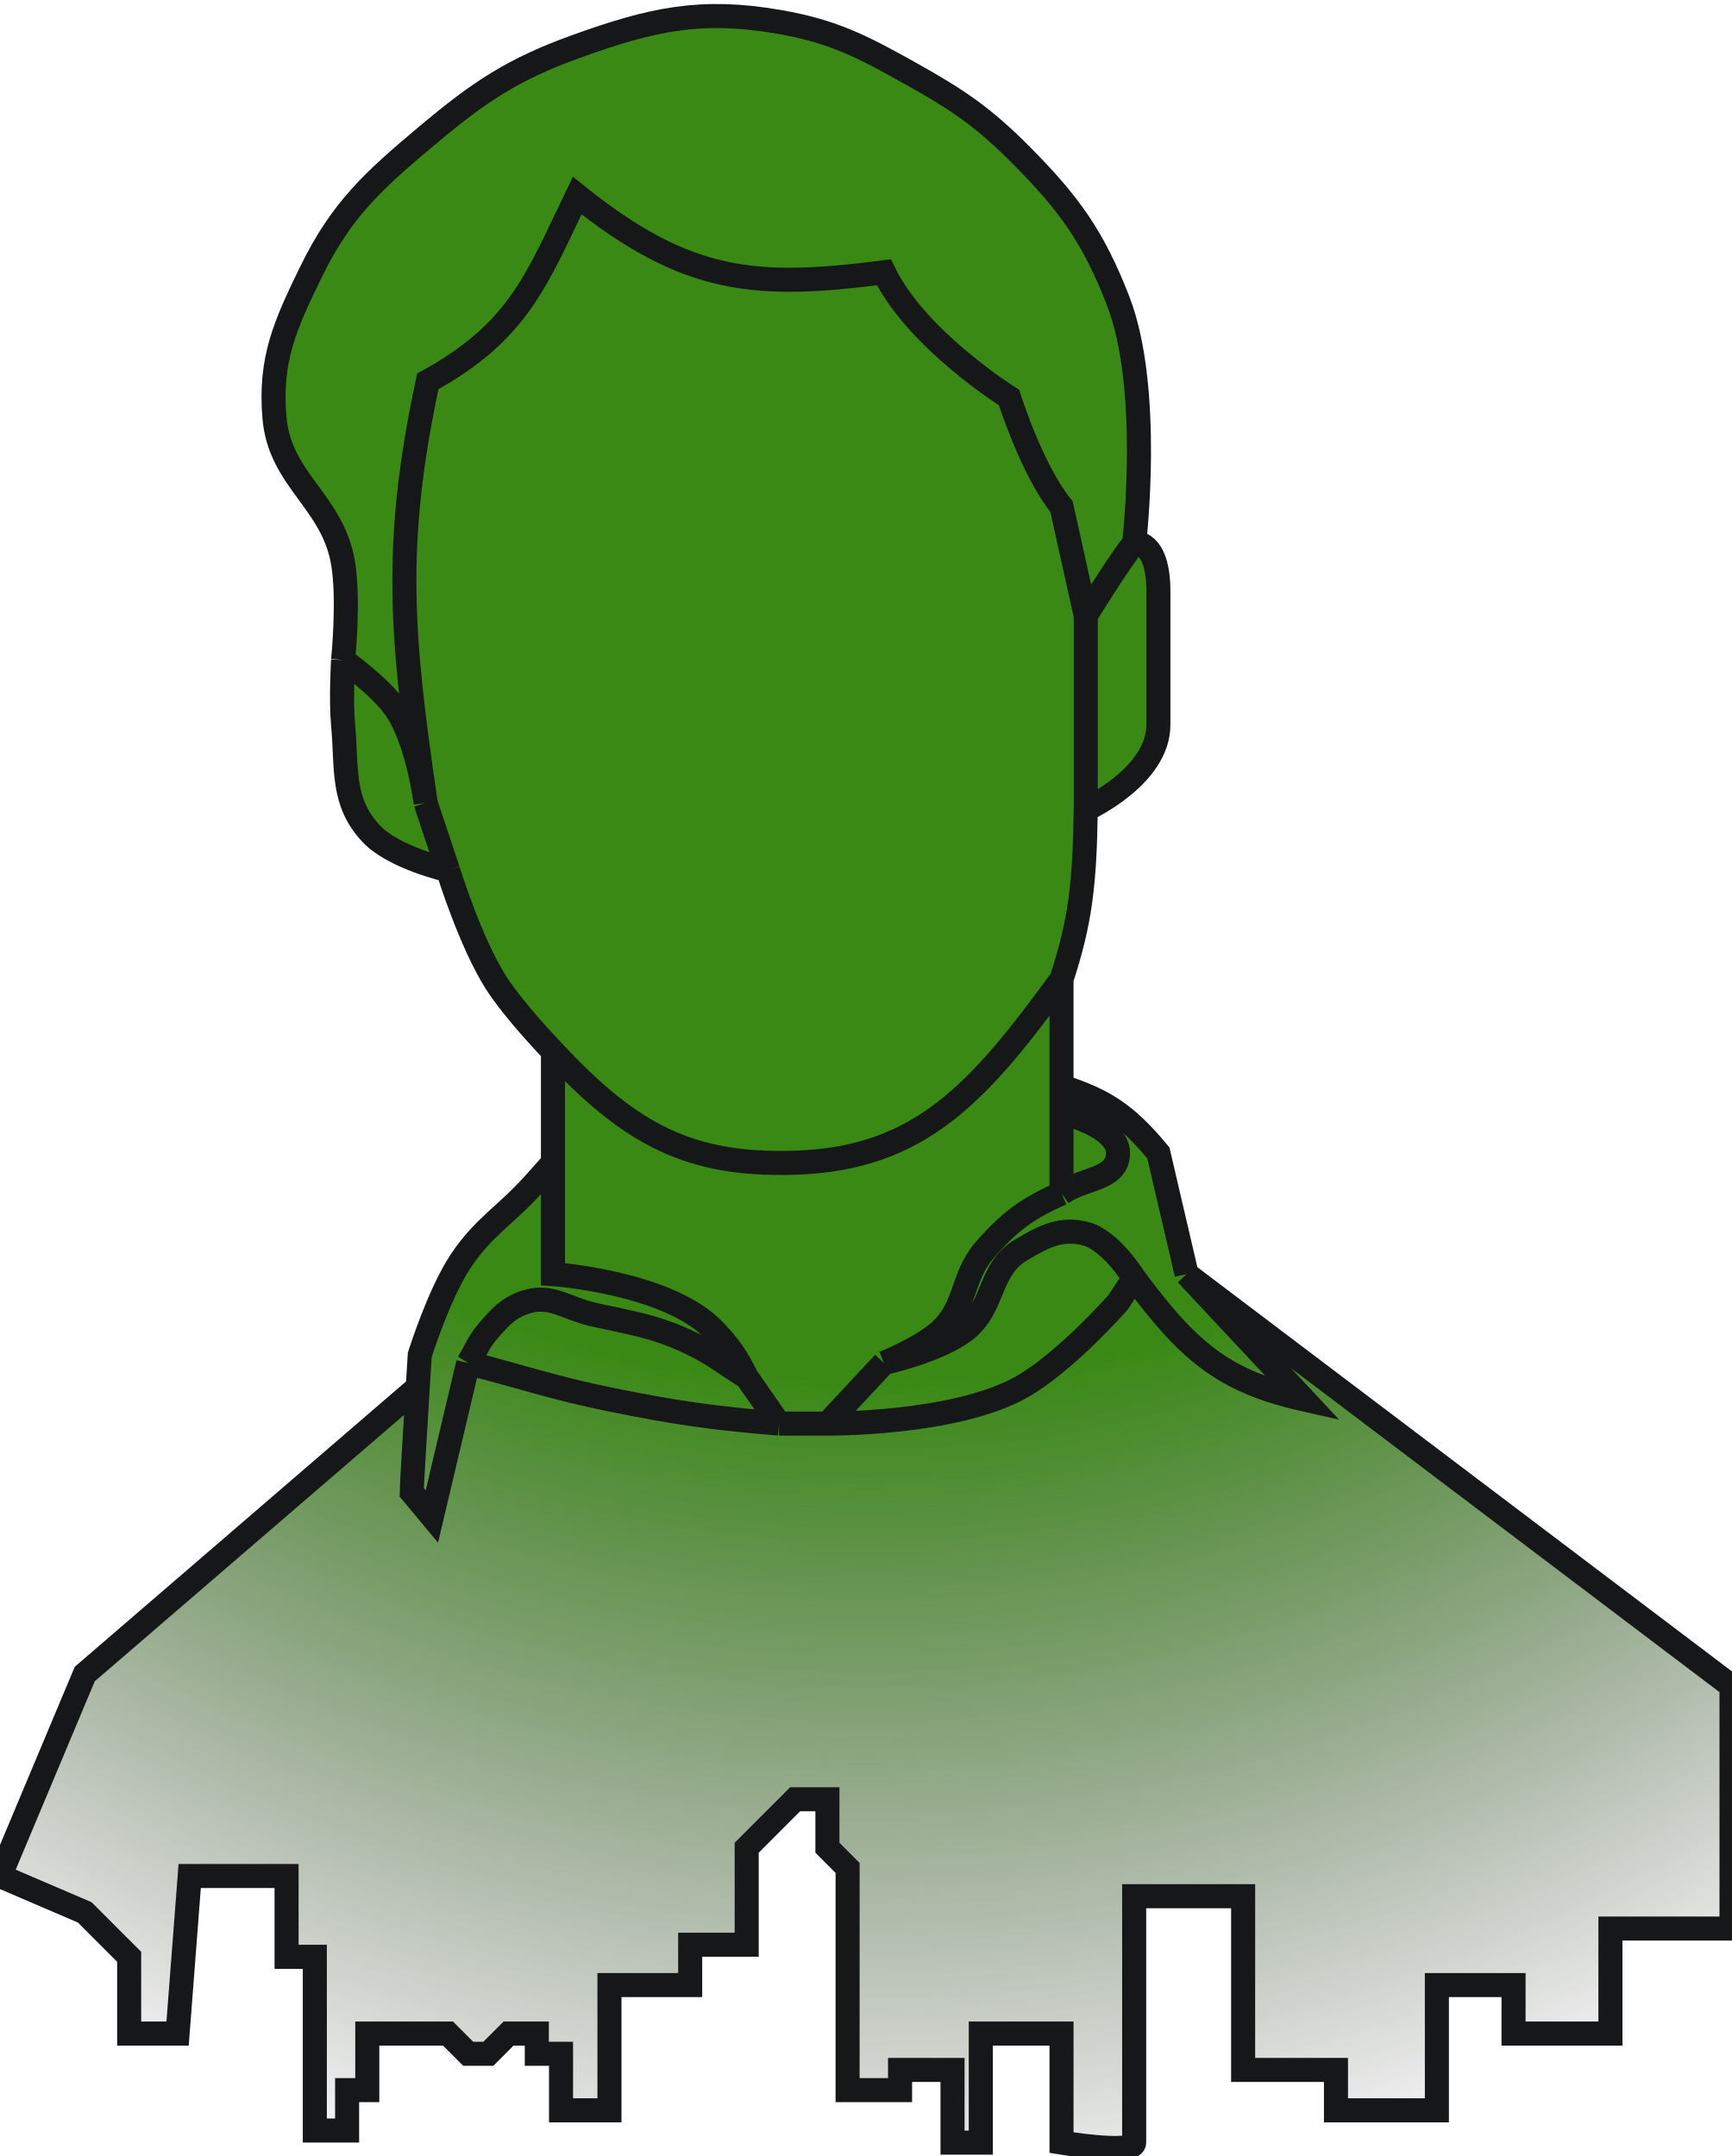
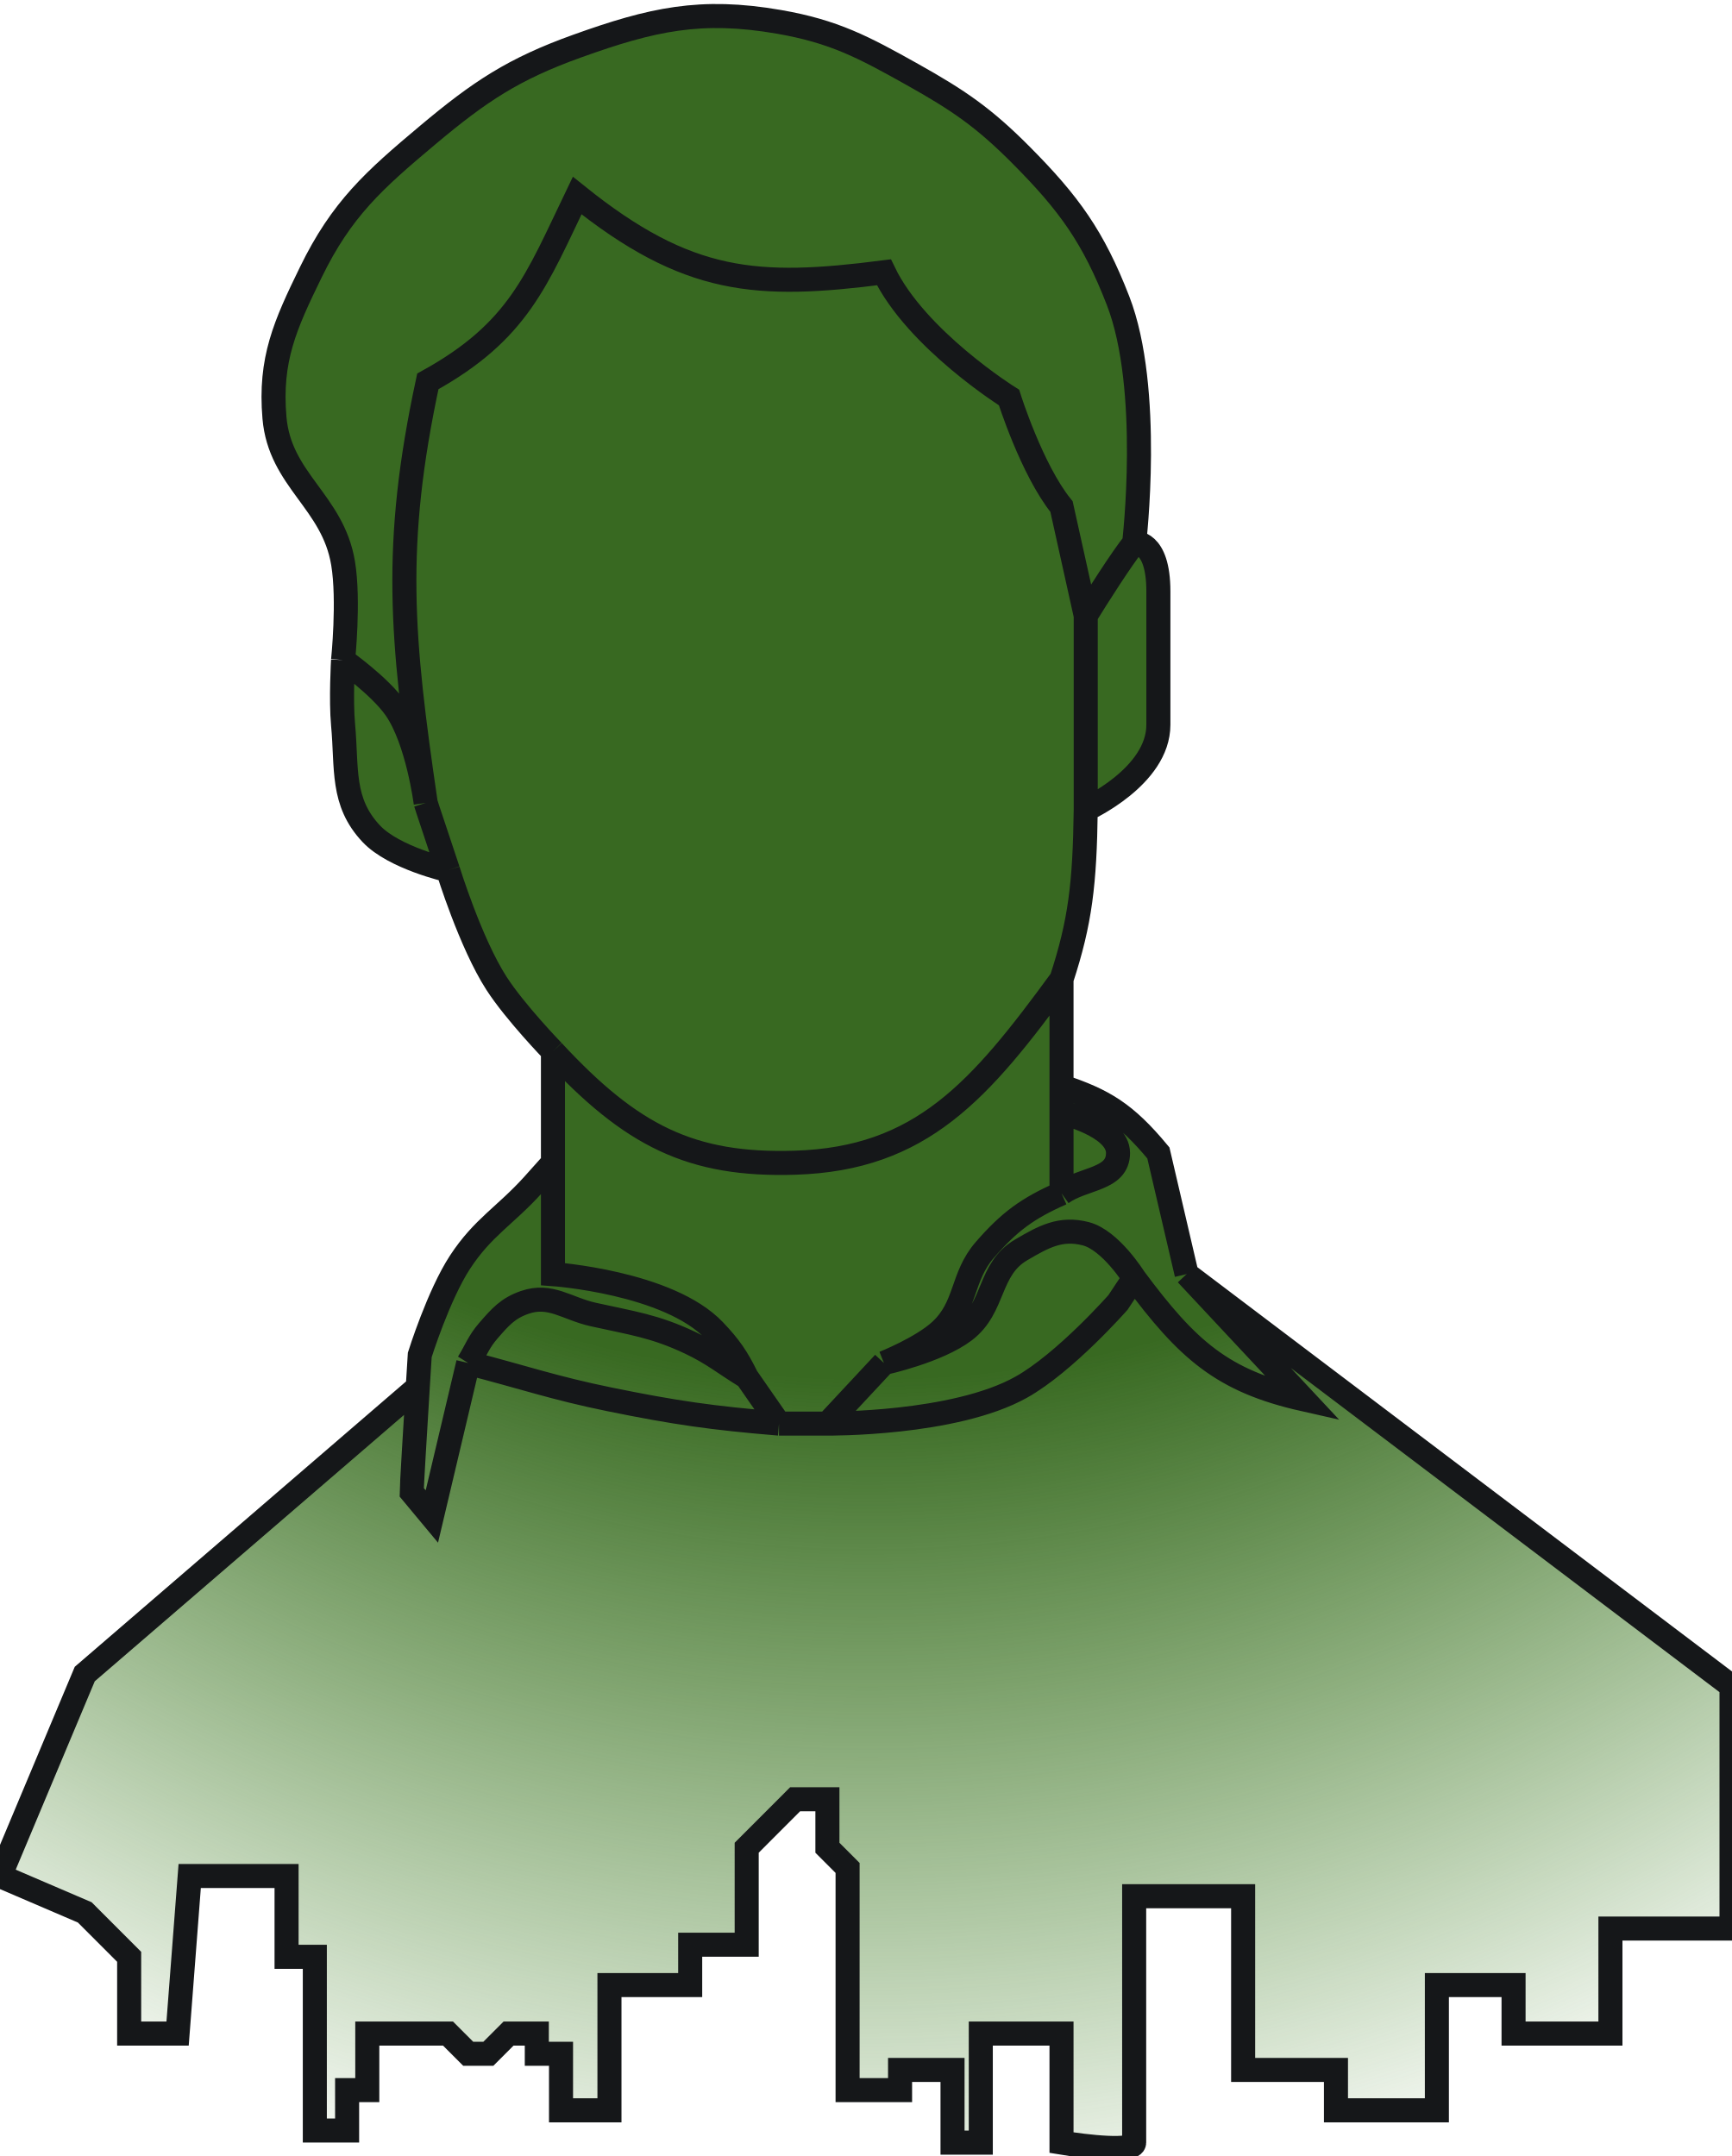
<svg xmlns="http://www.w3.org/2000/svg" width="216" height="269" viewBox="0 0 216 269" fill="none">
  <path d="M61.93 122.681C58.683 117.643 55.888 108.569 55.888 108.569C55.888 108.569 49.159 107.042 46.322 104.033C42.557 100.041 43.303 95.891 42.797 90.425C42.507 87.289 42.797 82.361 42.797 82.361C42.797 82.361 43.573 74.924 42.797 70.264C41.511 62.535 34.907 59.927 34.238 52.12C33.614 44.843 35.57 40.54 38.769 33.976C42.621 26.07 46.636 22.488 53.371 16.839C59.858 11.398 64.033 8.612 72 5.751C81.32 2.404 87.418 1.033 97.175 2.727C104.046 3.92 107.704 5.871 113.79 9.279C119.556 12.508 122.726 14.669 127.385 19.359C133.383 25.398 136.386 29.566 139.469 37.504C143.753 48.535 141.483 67.744 141.483 67.744C141.483 67.744 144.504 67.297 144.504 73.792V90.425C144.504 96.92 135.441 101.009 135.441 101.009C135.318 110.293 134.76 115.028 132.42 122.177V135.534C137.678 137.279 140.399 138.895 144.504 143.85L148.028 158.97L216 210.379V240.62H200.895V253.724H188.811V247.676H179.245V263.3H166.657V258.26H155.077V236.587H141.483V267.332C141.483 268.542 135.441 267.836 132.42 267.332V253.724H122.35V267.332H118.825V258.26H112.28V260.78H105.734V238.604V233.059L103.217 230.539V224.491H99.189L93.147 230.539V242.636H86.098V247.676H76.028V263.3H69.986V256.244H66.965V253.724H63.441L60.923 256.244H58.406L55.888 253.724H45.818V260.78H43.301V265.82H39.273V244.148H35.748V234.067H23.664L22.154 253.724H16.112V244.148L10.573 238.604L0 234.067L10.573 208.867L52.114 173.082C52.206 171.587 52.292 170.193 52.364 169.05C52.364 169.05 54.694 161.586 57.399 157.458C60.221 153.15 63.004 151.697 66.462 147.882C67.451 146.79 68.979 145.069 68.979 145.069V131.169C68.979 131.169 64.265 126.303 61.93 122.681Z" fill="url(#paint0_radial_5_51)" />
  <path d="M55.888 108.569C55.888 108.569 58.683 117.643 61.93 122.681C64.265 126.303 68.979 131.169 68.979 131.169M55.888 108.569C55.888 108.569 49.159 107.042 46.322 104.033C42.557 100.041 43.303 95.891 42.797 90.425C42.507 87.289 42.797 82.361 42.797 82.361M55.888 108.569L53.371 101.009L53.105 100.178M42.797 82.361C42.797 82.361 43.573 74.924 42.797 70.264C41.511 62.535 34.907 59.927 34.238 52.12C33.614 44.843 35.57 40.54 38.769 33.976C42.621 26.07 46.636 22.488 53.371 16.839C59.858 11.398 64.033 8.612 72 5.751C81.32 2.404 87.418 1.033 97.175 2.727C104.046 3.92 107.704 5.871 113.79 9.279C119.556 12.508 122.726 14.669 127.385 19.359C133.383 25.398 136.386 29.566 139.469 37.504C143.753 48.535 141.483 67.744 141.483 67.744M42.797 82.361C42.797 82.361 47.349 85.555 49.343 88.409C52.105 92.364 53.105 100.178 53.105 100.178M141.483 67.744C141.483 67.744 144.504 67.297 144.504 73.792C144.504 80.288 144.504 83.929 144.504 90.425C144.504 96.92 135.441 101.009 135.441 101.009M141.483 67.744C139.871 69.76 136.783 74.632 135.441 76.816M135.441 101.009C135.318 110.293 134.76 115.028 132.42 122.177M135.441 101.009C135.441 98.657 135.441 93.65 135.441 92.441C135.441 91.231 135.441 81.52 135.441 76.816M132.42 122.177C122.239 136.119 114.935 144.577 99.189 145.069C86.211 145.475 78.768 141.723 68.979 131.169M132.42 122.177V135.534M132.42 148.89C128.173 150.762 125.898 152.44 122.853 155.946C119.909 159.336 120.613 162.98 117.315 166.026C114.984 168.178 110.266 170.058 110.266 170.058M132.42 148.89C132.42 144.953 132.42 138.81 132.42 138.81M132.42 148.89C135.172 146.922 139.469 147.236 139.469 143.85C139.469 140.463 132.42 138.81 132.42 138.81M68.979 131.169V145.069M97.175 177.618C99.534 177.618 103.217 177.618 103.217 177.618M97.175 177.618C88.861 176.929 84.202 176.263 76.028 174.594C69.066 173.173 65.288 171.83 58.406 170.058M97.175 177.618C95.602 175.355 94.72 174.086 93.147 171.822M103.217 177.618L110.266 170.058M103.217 177.618C103.217 177.618 119.001 177.77 127.385 173.082C132.859 170.021 139.469 162.498 139.469 162.498L141.483 159.46M110.266 170.058C110.266 170.058 116.968 168.598 120.336 166.026C124.152 163.112 123.244 158.376 127.385 155.946C130.182 154.304 132.3 153.122 135.441 153.93C138.537 154.727 141.483 159.46 141.483 159.46M132.42 135.534C137.678 137.279 140.399 138.895 144.504 143.85C144.504 143.85 146.652 153.065 148.028 158.97M132.42 135.534V138.81M148.028 158.97C153.73 165.072 162.629 174.594 162.629 174.594C152.486 172.307 148.144 168.439 141.483 159.46M148.028 158.97C174.573 179.046 216 210.379 216 210.379V240.62H200.895V253.724H188.811V247.676H179.245V263.3H166.657V258.26H155.077V236.587H141.483C141.483 246.332 141.483 266.122 141.483 267.332C141.483 268.542 135.441 267.836 132.42 267.332V253.724H122.35V267.332H118.825V258.26H112.28V260.78H105.734V238.604V233.059L103.217 230.539V224.491H99.189L93.147 230.539V242.636H86.098V247.676H76.028V263.3H69.986V256.244H66.965V253.724H63.441L60.923 256.244H58.406L55.888 253.724H45.818V260.78H43.301V265.82H39.273V244.148H35.748V234.067H23.664L22.154 253.724H16.112V244.148L10.573 238.604L0 234.067L10.573 208.867C10.573 208.867 35.891 187.057 52.114 173.082M58.406 170.058C59.389 168.484 59.703 167.425 60.923 166.026C62.397 164.335 63.336 163.233 65.454 162.498C68.662 161.385 70.701 163.271 74.014 164.01C78.812 165.08 81.655 165.433 86.098 167.538C89.009 168.918 90.394 170.149 93.147 171.822M58.406 170.058C56.636 177.538 53.874 189.211 53.874 189.211L51.357 186.187C51.357 185.551 51.773 178.624 52.114 173.082M93.147 171.822C91.933 169.347 91.016 168.026 89.119 166.026C83.381 159.977 68.979 158.97 68.979 158.97V145.069M68.979 145.069C68.979 145.069 67.451 146.79 66.462 147.882C63.004 151.697 60.221 153.15 57.399 157.458C54.694 161.586 52.364 169.05 52.364 169.05C52.292 170.193 52.206 171.587 52.114 173.082M135.441 76.816L132.42 63.208C128.695 58.596 125.874 49.6 125.874 49.6C125.874 49.6 114.308 42.365 110.266 33.976C94.433 36.005 85.81 35.493 72 24.399C66.915 34.962 64.713 41.331 53.371 47.584C48.955 68.116 50.095 79.634 53.105 100.178" stroke="#151719" stroke-width="3" />
  <defs>
    <radialGradient id="paint0_radial_5_51" cx="0" cy="0" r="1" gradientUnits="userSpaceOnUse" gradientTransform="translate(108.543 2) rotate(90.1111) scale(280.001 252.94)">
-       <stop offset="0.606" stop-color="#398914" />
-       <stop offset="1" stop-color="#343238" stop-opacity="0" />
+       <stop offset="0.606" stop-color="#386921" />
+       <stop offset="1" stop-color="#337A13" stop-opacity="0" />
    </radialGradient>
  </defs>
</svg>
